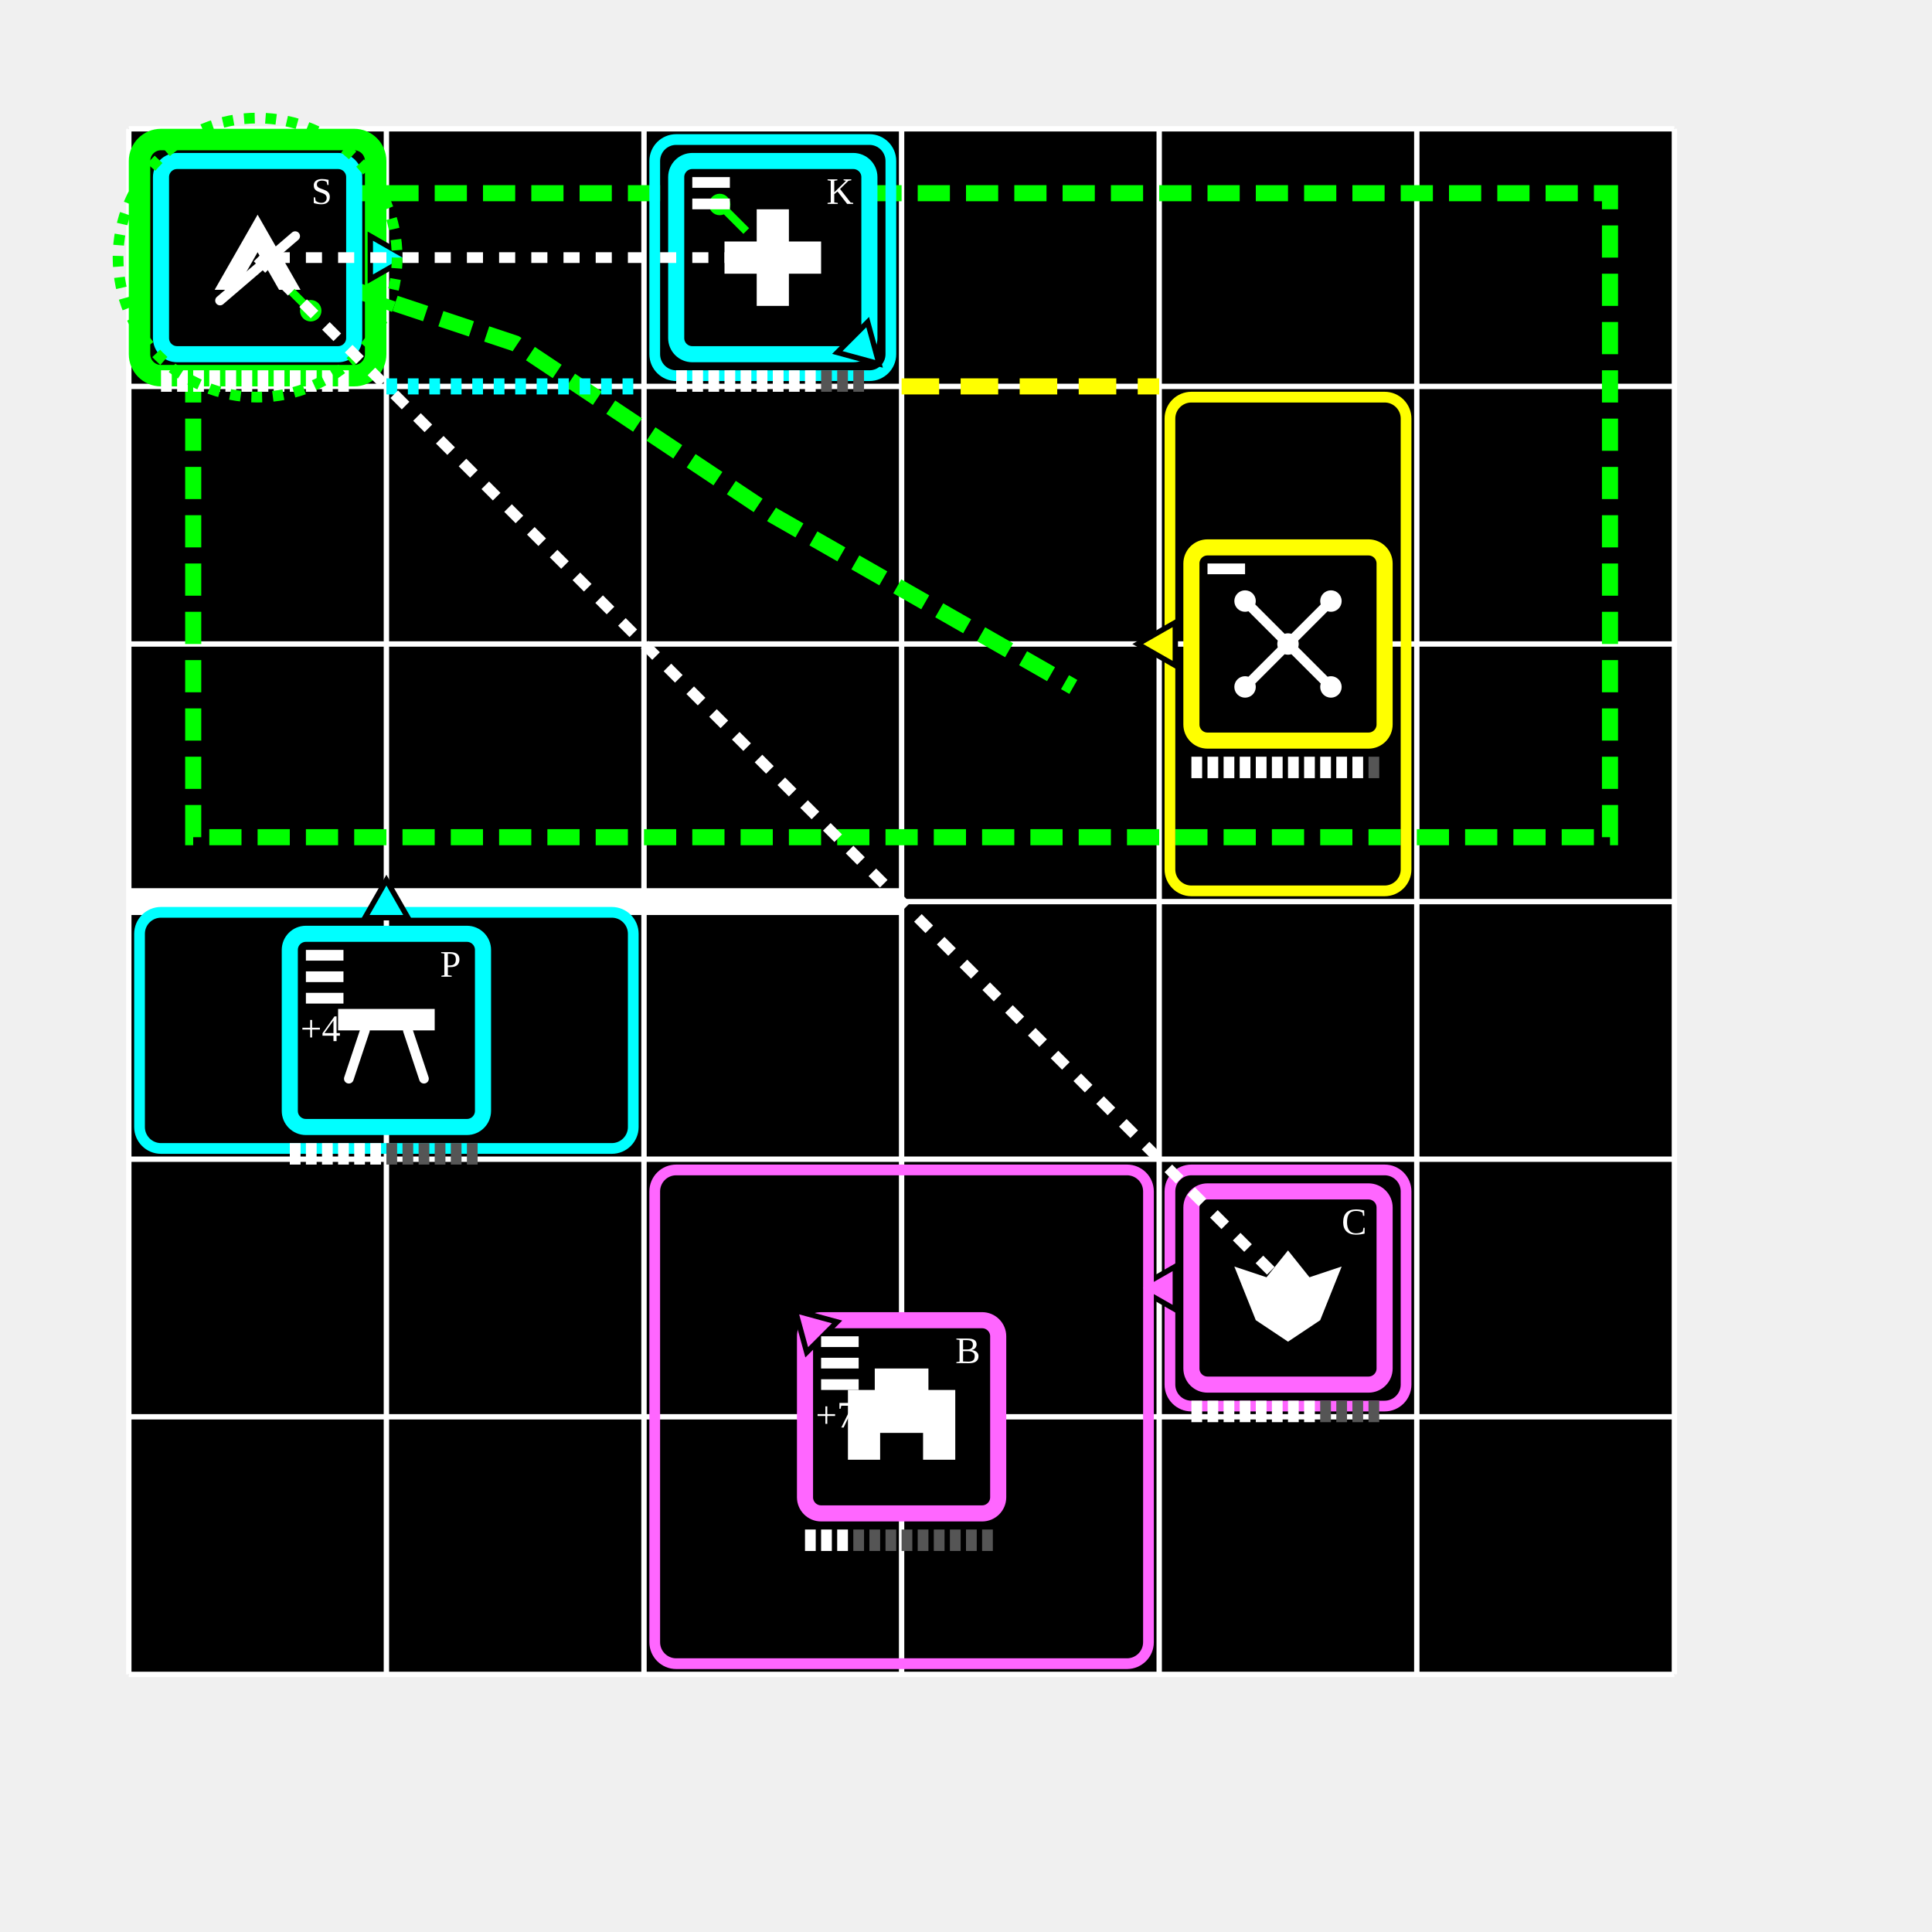
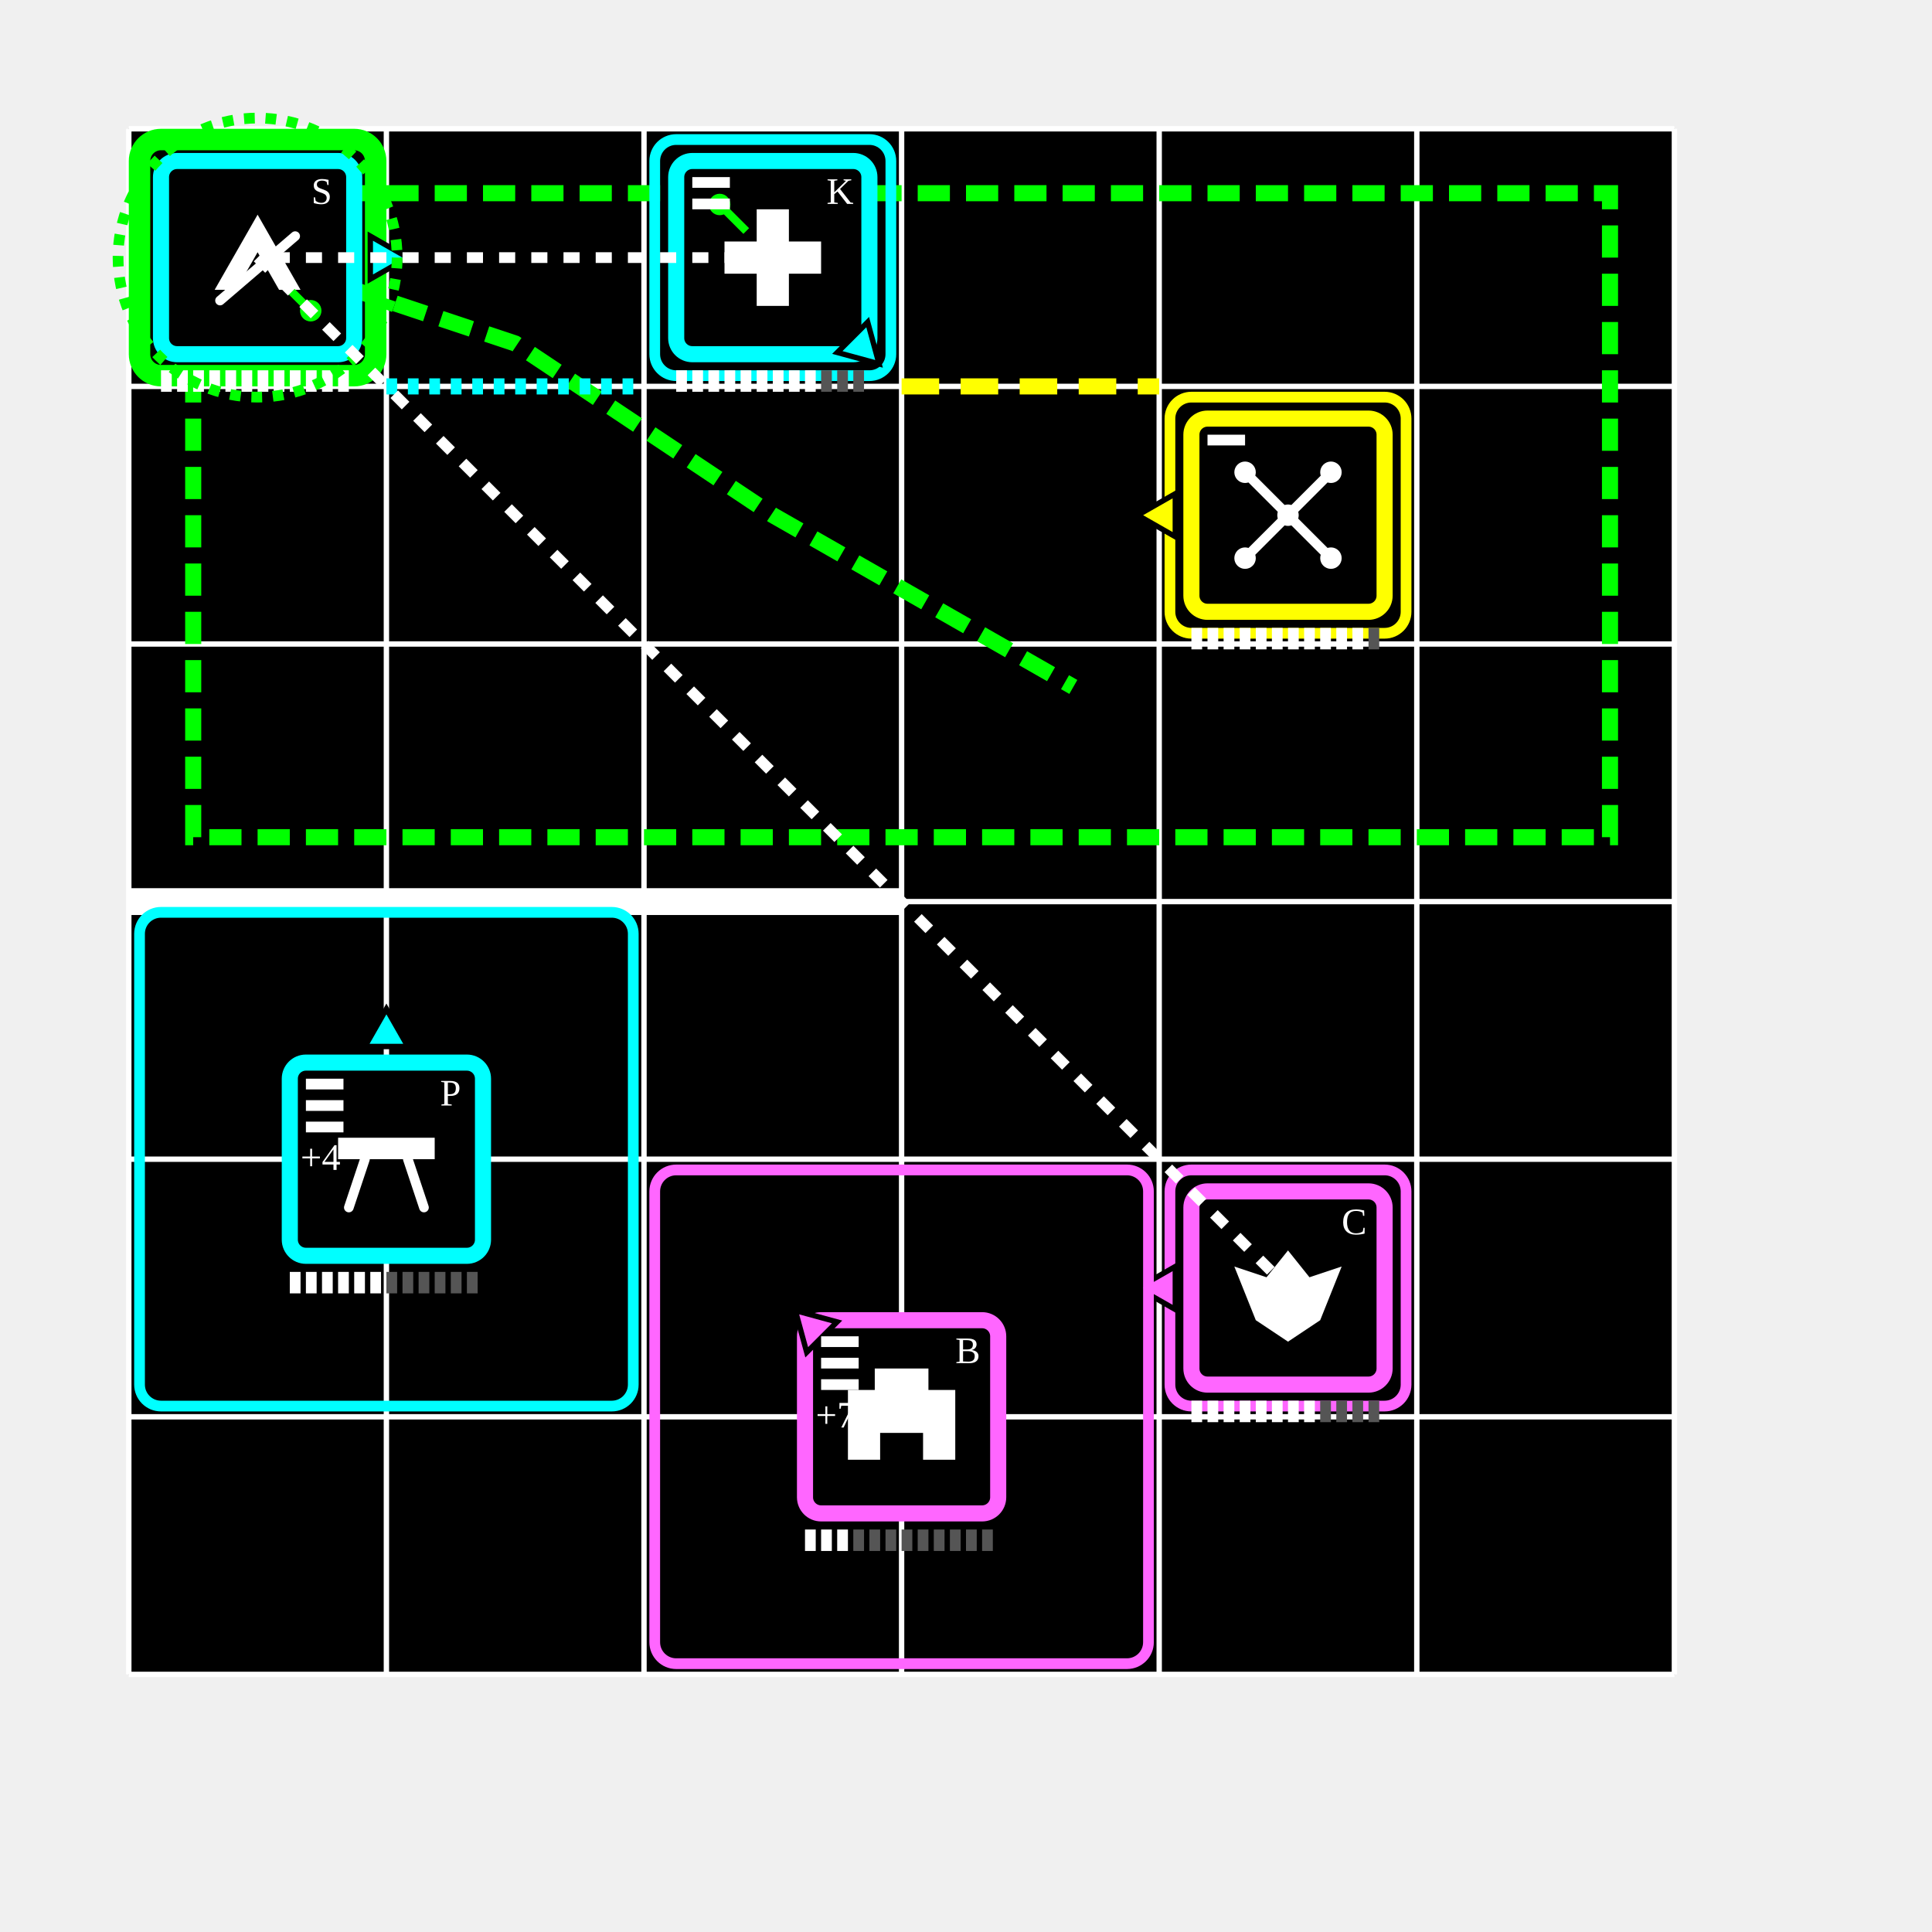
<svg xmlns="http://www.w3.org/2000/svg" class="battlefield-svg" role="application" aria-label="Simulation sandbox battlefield at exact tick 24, 6 visible units; selected unit 1" viewBox="0 0 360 360" width="768" height="768" data-review-palette="high-contrast" style="background:#0b100f">
  <g transform="translate(24 24) scale(1)">
    <rect data-layer="terrain" x="0" y="0" width="288" height="288" fill="#000000" />
    <rect data-terrain="rough" x="0" y="0" width="48" height="48" fill="#000000" opacity="0.22" />
    <rect data-terrain="rough" x="144" y="0" width="48" height="48" fill="#000000" opacity="0.22" />
    <rect data-terrain="rough" x="96" y="48" width="48" height="48" fill="#000000" opacity="0.22" />
    <rect data-terrain="rough" x="240" y="48" width="48" height="48" fill="#000000" opacity="0.22" />
    <rect data-terrain="rough" x="48" y="96" width="48" height="48" fill="#000000" opacity="0.22" />
    <rect data-terrain="rough" x="192" y="96" width="48" height="48" fill="#000000" opacity="0.22" />
    <rect data-terrain="rough" x="0" y="144" width="48" height="48" fill="#000000" opacity="0.22" />
    <rect data-terrain="rough" x="144" y="144" width="48" height="48" fill="#000000" opacity="0.22" />
    <rect data-terrain="rough" x="96" y="192" width="48" height="48" fill="#000000" opacity="0.22" />
    <rect data-terrain="rough" x="240" y="192" width="48" height="48" fill="#000000" opacity="0.22" />
    <rect data-terrain="rough" x="48" y="240" width="48" height="48" fill="#000000" opacity="0.22" />
    <rect data-terrain="rough" x="192" y="240" width="48" height="48" fill="#000000" opacity="0.22" />
    <g data-layer="grid">
      <line x1="0" y1="0" x2="0" y2="288" stroke="#ffffff" stroke-width="1" />
      <line x1="48" y1="0" x2="48" y2="288" stroke="#ffffff" stroke-width="1" />
      <line x1="96" y1="0" x2="96" y2="288" stroke="#ffffff" stroke-width="1" />
      <line x1="144" y1="0" x2="144" y2="288" stroke="#ffffff" stroke-width="1" />
      <line x1="192" y1="0" x2="192" y2="288" stroke="#ffffff" stroke-width="1" />
      <line x1="240" y1="0" x2="240" y2="288" stroke="#ffffff" stroke-width="1" />
      <line x1="288" y1="0" x2="288" y2="288" stroke="#ffffff" stroke-width="1" />
      <line x1="0" y1="0" x2="288" y2="0" stroke="#ffffff" stroke-width="1" />
      <line x1="0" y1="48" x2="288" y2="48" stroke="#ffffff" stroke-width="1" />
      <line x1="0" y1="96" x2="288" y2="96" stroke="#ffffff" stroke-width="1" />
      <line x1="0" y1="144" x2="288" y2="144" stroke="#ffffff" stroke-width="1" />
      <line x1="0" y1="192" x2="288" y2="192" stroke="#ffffff" stroke-width="1" />
      <line x1="0" y1="240" x2="288" y2="240" stroke="#ffffff" stroke-width="1" />
      <line x1="0" y1="288" x2="288" y2="288" stroke="#ffffff" stroke-width="1" />
    </g>
    <g data-layer="overlays">
      <polyline data-overlay-id="selected-los-1" data-overlay-kind="line-of-sight" data-overlay-disposition="exact" data-path-segments="3" points="24,24 72,40 120,72 176,104" fill="none" stroke="#00ff00" stroke-width="3" stroke-dasharray="6,3" />
      <polyline data-overlay-id="whole-command-1" data-overlay-kind="command" data-overlay-disposition="exact" data-path-segments="4" points="12,12 276,12 276,132 12,132 12,12" fill="none" stroke="#00ff00" stroke-width="3" stroke-dasharray="6,3" />
    </g>
    <g data-layer="edges">
      <line data-edge-kind="wall" data-edge-state="solid" x1="0" y1="144" x2="144" y2="144" stroke="#ffffff" stroke-width="5" stroke-dasharray="none" />
      <line data-edge-kind="door" data-edge-state="open" x1="144" y1="48" x2="192" y2="48" stroke="#ffff00" stroke-width="3" stroke-dasharray="7 4" />
      <line data-edge-kind="window" data-edge-state="intact" x1="48" y1="48" x2="96" y2="48" stroke="#00ffff" stroke-width="3" stroke-dasharray="2 2" />
    </g>
    <g data-layer="units">
      <g data-unit-id="1" data-health-segments="12" data-semantic-zoom="Detailed" tabindex="0" role="button" aria-label="Blue rifleman Bravo 6, cell A1, elevation 0, 100 health, facing east">
        <rect data-authoritative-footprint="true" x="2" y="2" width="44" height="44" rx="4" fill="none" stroke="#00ff00" stroke-width="4" stroke-dasharray="none" />
        <rect x="6" y="6" width="36" height="36" rx="3" fill="#000000" stroke="#00ffff" stroke-width="3" stroke-dasharray="none" />
        <g transform="translate(12 12)" data-class-id="rifleman">
          <path d="M4 18 L12 4 L20 18 L16 18 L12 11 L8 18 Z" fill="#ffffff" />
          <path d="M5 20 L19 8" fill="none" stroke="#ffffff" stroke-width="1.8" stroke-linecap="round" stroke-linejoin="round" />
        </g>
        <rect data-health-position="0" x="6" y="45" width="2" height="4" fill="#ffffff" />
        <rect data-health-position="1" x="9" y="45" width="2" height="4" fill="#ffffff" />
        <rect data-health-position="2" x="12" y="45" width="2" height="4" fill="#ffffff" />
        <rect data-health-position="3" x="15" y="45" width="2" height="4" fill="#ffffff" />
        <rect data-health-position="4" x="18" y="45" width="2" height="4" fill="#ffffff" />
        <rect data-health-position="5" x="21" y="45" width="2" height="4" fill="#ffffff" />
        <rect data-health-position="6" x="24" y="45" width="2" height="4" fill="#ffffff" />
        <rect data-health-position="7" x="27" y="45" width="2" height="4" fill="#ffffff" />
        <rect data-health-position="8" x="30" y="45" width="2" height="4" fill="#ffffff" />
        <rect data-health-position="9" x="33" y="45" width="2" height="4" fill="#ffffff" />
        <rect data-health-position="10" x="36" y="45" width="2" height="4" fill="#ffffff" />
        <rect data-health-position="11" x="39" y="45" width="2" height="4" fill="#ffffff" />
        <polygon data-facing-wedge="body" points="45,28 52,24 45,20" fill="#00ffff" stroke="#000000" stroke-width="1" />
        <g data-secondary-heading="weapon" aria-label="weapon heading">
          <line x1="28.95" y1="28.95" x2="33.899" y2="33.899" stroke="#00ff00" stroke-width="1.5" />
          <circle cx="33.899" cy="33.899" r="2" fill="#00ff00" />
        </g>
        <text data-stance-mark="true" x="34" y="14" fill="#ffffff" font-size="7">S</text>
        <circle data-focus-ring="true" cx="24" cy="24" r="26" fill="none" stroke="#00ff00" stroke-width="2" stroke-dasharray="2,2" />
      </g>
      <g data-unit-id="2" data-health-segments="9" data-semantic-zoom="Detailed" tabindex="-1" role="button" aria-label="Blue medic Mercy, cell C1, elevation 2, 75 health, facing south-east">
        <rect data-authoritative-footprint="true" x="98" y="2" width="44" height="44" rx="4" fill="none" stroke="#00ffff" stroke-width="2" stroke-dasharray="none" />
        <rect x="102" y="6" width="36" height="36" rx="3" fill="#000000" stroke="#00ffff" stroke-width="3" stroke-dasharray="none" />
        <g transform="translate(108 12)" data-class-id="medic">
          <path d="M9 3 H15 V9 H21 V15 H15 V21 H9 V15 H3 V9 H9 Z" fill="#ffffff" />
        </g>
        <rect data-health-position="0" x="102" y="45" width="2" height="4" fill="#ffffff" />
        <rect data-health-position="1" x="105" y="45" width="2" height="4" fill="#ffffff" />
        <rect data-health-position="2" x="108" y="45" width="2" height="4" fill="#ffffff" />
        <rect data-health-position="3" x="111" y="45" width="2" height="4" fill="#ffffff" />
        <rect data-health-position="4" x="114" y="45" width="2" height="4" fill="#ffffff" />
        <rect data-health-position="5" x="117" y="45" width="2" height="4" fill="#ffffff" />
        <rect data-health-position="6" x="120" y="45" width="2" height="4" fill="#ffffff" />
        <rect data-health-position="7" x="123" y="45" width="2" height="4" fill="#ffffff" />
        <rect data-health-position="8" x="126" y="45" width="2" height="4" fill="#ffffff" />
        <rect data-health-position="9" x="129" y="45" width="2" height="4" fill="#555555" />
        <rect data-health-position="10" x="132" y="45" width="2" height="4" fill="#555555" />
        <rect data-health-position="11" x="135" y="45" width="2" height="4" fill="#555555" />
        <polygon data-facing-wedge="body" points="132.021,41.678 139.799,43.799 137.678,36.021" fill="#00ffff" stroke="#000000" stroke-width="1" />
        <g data-secondary-heading="sensor" aria-label="sensor heading">
          <line x1="115.05" y1="19.05" x2="110.101" y2="14.101" stroke="#00ff00" stroke-width="1.5" />
          <circle cx="110.101" cy="14.101" r="2" fill="#00ff00" />
        </g>
        <line data-elevation-bar="1" x1="105" y1="10" x2="112" y2="10" stroke="#ffffff" stroke-width="2" />
        <line data-elevation-bar="2" x1="105" y1="14" x2="112" y2="14" stroke="#ffffff" stroke-width="2" />
        <text data-stance-mark="true" x="130" y="14" fill="#ffffff" font-size="7">K</text>
      </g>
      <g data-unit-id="3" data-health-segments="6" data-semantic-zoom="Detailed" tabindex="-1" role="button" aria-label="Blue gunner Anvil, cell A4, elevation 4, 50 health, facing north">
-         <rect data-authoritative-footprint="true" x="2" y="146" width="92" height="44" rx="4" fill="none" stroke="#00ffff" stroke-width="2" stroke-dasharray="none" />
-         <rect x="30" y="150" width="36" height="36" rx="3" fill="#000000" stroke="#00ffff" stroke-width="3" stroke-dasharray="none" />
-         <g transform="translate(36 156)" data-class-id="gunner">
+         <rect data-authoritative-footprint="true" x="2" y="146" width="92" height="92" rx="4" fill="none" stroke="#00ffff" stroke-width="2" stroke-dasharray="none" />
+         <rect x="30" y="174" width="36" height="36" rx="3" fill="#000000" stroke="#00ffff" stroke-width="3" stroke-dasharray="none" />
+         <g transform="translate(36 180)" data-class-id="gunner">
          <path d="M3 8 H21 V12 H3 Z" fill="#ffffff" />
          <path d="M8 12 L5 21 M16 12 L19 21" fill="none" stroke="#ffffff" stroke-width="1.8" stroke-linecap="round" stroke-linejoin="round" />
        </g>
-         <rect data-health-position="0" x="30" y="189" width="2" height="4" fill="#ffffff" />
-         <rect data-health-position="1" x="33" y="189" width="2" height="4" fill="#ffffff" />
-         <rect data-health-position="2" x="36" y="189" width="2" height="4" fill="#ffffff" />
-         <rect data-health-position="3" x="39" y="189" width="2" height="4" fill="#ffffff" />
-         <rect data-health-position="4" x="42" y="189" width="2" height="4" fill="#ffffff" />
-         <rect data-health-position="5" x="45" y="189" width="2" height="4" fill="#ffffff" />
-         <rect data-health-position="6" x="48" y="189" width="2" height="4" fill="#555555" />
-         <rect data-health-position="7" x="51" y="189" width="2" height="4" fill="#555555" />
-         <rect data-health-position="8" x="54" y="189" width="2" height="4" fill="#555555" />
-         <rect data-health-position="9" x="57" y="189" width="2" height="4" fill="#555555" />
-         <rect data-health-position="10" x="60" y="189" width="2" height="4" fill="#555555" />
-         <rect data-health-position="11" x="63" y="189" width="2" height="4" fill="#555555" />
-         <polygon data-facing-wedge="body" points="52,147 48,140 44,147" fill="#00ffff" stroke="#000000" stroke-width="1" />
-         <line data-elevation-bar="1" x1="33" y1="154" x2="40" y2="154" stroke="#ffffff" stroke-width="2" />
-         <line data-elevation-bar="2" x1="33" y1="158" x2="40" y2="158" stroke="#ffffff" stroke-width="2" />
-         <line data-elevation-bar="3" x1="33" y1="162" x2="40" y2="162" stroke="#ffffff" stroke-width="2" />
-         <text data-elevation-label="true" x="32" y="170" fill="#ffffff" font-size="7">+4</text>
-         <text data-stance-mark="true" x="58" y="158" fill="#ffffff" font-size="7">P</text>
+         <rect data-health-position="0" x="30" y="213" width="2" height="4" fill="#ffffff" />
+         <rect data-health-position="1" x="33" y="213" width="2" height="4" fill="#ffffff" />
+         <rect data-health-position="2" x="36" y="213" width="2" height="4" fill="#ffffff" />
+         <rect data-health-position="3" x="39" y="213" width="2" height="4" fill="#ffffff" />
+         <rect data-health-position="4" x="42" y="213" width="2" height="4" fill="#ffffff" />
+         <rect data-health-position="5" x="45" y="213" width="2" height="4" fill="#ffffff" />
+         <rect data-health-position="6" x="48" y="213" width="2" height="4" fill="#555555" />
+         <rect data-health-position="7" x="51" y="213" width="2" height="4" fill="#555555" />
+         <rect data-health-position="8" x="54" y="213" width="2" height="4" fill="#555555" />
+         <rect data-health-position="9" x="57" y="213" width="2" height="4" fill="#555555" />
+         <rect data-health-position="10" x="60" y="213" width="2" height="4" fill="#555555" />
+         <rect data-health-position="11" x="63" y="213" width="2" height="4" fill="#555555" />
+         <polygon data-facing-wedge="body" points="52,171 48,164 44,171" fill="#00ffff" stroke="#000000" stroke-width="1" />
+         <line data-elevation-bar="1" x1="33" y1="178" x2="40" y2="178" stroke="#ffffff" stroke-width="2" />
+         <line data-elevation-bar="2" x1="33" y1="182" x2="40" y2="182" stroke="#ffffff" stroke-width="2" />
+         <line data-elevation-bar="3" x1="33" y1="186" x2="40" y2="186" stroke="#ffffff" stroke-width="2" />
+         <text data-elevation-label="true" x="32" y="194" fill="#ffffff" font-size="7">+4</text>
+         <text data-stance-mark="true" x="58" y="182" fill="#ffffff" font-size="7">P</text>
      </g>
      <g data-unit-id="4" data-health-segments="11" data-semantic-zoom="Detailed" tabindex="-1" role="button" aria-label="Neutral observation drone Kite, cell E2, elevation 1, 92 health, facing west">
-         <rect data-authoritative-footprint="true" x="194" y="50" width="44" height="92" rx="4" fill="none" stroke="#ffff00" stroke-width="2" stroke-dasharray="none" />
-         <rect x="198" y="78" width="36" height="36" rx="3" fill="#000000" stroke="#ffff00" stroke-width="3" stroke-dasharray="none" />
-         <g transform="translate(204 84)" data-class-id="observation-drone">
+         <rect data-authoritative-footprint="true" x="194" y="50" width="44" height="44" rx="4" fill="none" stroke="#ffff00" stroke-width="2" stroke-dasharray="none" />
+         <rect x="198" y="54" width="36" height="36" rx="3" fill="#000000" stroke="#ffff00" stroke-width="3" stroke-dasharray="none" />
+         <g transform="translate(204 60)" data-class-id="observation-drone">
          <path d="M12 12 L4 4 M12 12 L20 4 M12 12 L4 20 M12 12 L20 20" fill="none" stroke="#ffffff" stroke-width="1.8" stroke-linecap="round" stroke-linejoin="round" />
          <circle cx="4" cy="4" r="2" fill="#ffffff" />
          <circle cx="20" cy="4" r="2" fill="#ffffff" />
          <circle cx="4" cy="20" r="2" fill="#ffffff" />
          <circle cx="20" cy="20" r="2" fill="#ffffff" />
          <circle cx="12" cy="12" r="2" fill="#ffffff" />
        </g>
-         <rect data-health-position="0" x="198" y="117" width="2" height="4" fill="#ffffff" />
-         <rect data-health-position="1" x="201" y="117" width="2" height="4" fill="#ffffff" />
-         <rect data-health-position="2" x="204" y="117" width="2" height="4" fill="#ffffff" />
-         <rect data-health-position="3" x="207" y="117" width="2" height="4" fill="#ffffff" />
-         <rect data-health-position="4" x="210" y="117" width="2" height="4" fill="#ffffff" />
-         <rect data-health-position="5" x="213" y="117" width="2" height="4" fill="#ffffff" />
-         <rect data-health-position="6" x="216" y="117" width="2" height="4" fill="#ffffff" />
-         <rect data-health-position="7" x="219" y="117" width="2" height="4" fill="#ffffff" />
-         <rect data-health-position="8" x="222" y="117" width="2" height="4" fill="#ffffff" />
-         <rect data-health-position="9" x="225" y="117" width="2" height="4" fill="#ffffff" />
-         <rect data-health-position="10" x="228" y="117" width="2" height="4" fill="#ffffff" />
-         <rect data-health-position="11" x="231" y="117" width="2" height="4" fill="#555555" />
-         <polygon data-facing-wedge="body" points="195,92 188,96 195,100" fill="#ffff00" stroke="#000000" stroke-width="1" />
-         <line data-elevation-bar="1" x1="201" y1="82" x2="208" y2="82" stroke="#ffffff" stroke-width="2" />
+         <rect data-health-position="0" x="198" y="93" width="2" height="4" fill="#ffffff" />
+         <rect data-health-position="1" x="201" y="93" width="2" height="4" fill="#ffffff" />
+         <rect data-health-position="2" x="204" y="93" width="2" height="4" fill="#ffffff" />
+         <rect data-health-position="3" x="207" y="93" width="2" height="4" fill="#ffffff" />
+         <rect data-health-position="4" x="210" y="93" width="2" height="4" fill="#ffffff" />
+         <rect data-health-position="5" x="213" y="93" width="2" height="4" fill="#ffffff" />
+         <rect data-health-position="6" x="216" y="93" width="2" height="4" fill="#ffffff" />
+         <rect data-health-position="7" x="219" y="93" width="2" height="4" fill="#ffffff" />
+         <rect data-health-position="8" x="222" y="93" width="2" height="4" fill="#ffffff" />
+         <rect data-health-position="9" x="225" y="93" width="2" height="4" fill="#ffffff" />
+         <rect data-health-position="10" x="228" y="93" width="2" height="4" fill="#ffffff" />
+         <rect data-health-position="11" x="231" y="93" width="2" height="4" fill="#555555" />
+         <polygon data-facing-wedge="body" points="195,68 188,72 195,76" fill="#ffff00" stroke="#000000" stroke-width="1" />
+         <line data-elevation-bar="1" x1="201" y1="58" x2="208" y2="58" stroke="#ffffff" stroke-width="2" />
      </g>
      <g data-unit-id="5" data-health-segments="8" data-semantic-zoom="Detailed" tabindex="-1" role="button" aria-label="Arcane goblin Needle, cell E5, elevation 0, 67 health, facing west">
        <rect data-authoritative-footprint="true" x="194" y="194" width="44" height="44" rx="4" fill="none" stroke="#ff66ff" stroke-width="2" stroke-dasharray="none" />
        <rect x="198" y="198" width="36" height="36" rx="3" fill="#000000" stroke="#ff66ff" stroke-width="3" stroke-dasharray="none" />
        <g transform="translate(204 204)" data-class-id="goblin">
          <path d="M2 8 L8 10 L12 5 L16 10 L22 8 L18 18 L12 22 L6 18 Z" fill="#ffffff" />
        </g>
        <rect data-health-position="0" x="198" y="237" width="2" height="4" fill="#ffffff" />
        <rect data-health-position="1" x="201" y="237" width="2" height="4" fill="#ffffff" />
        <rect data-health-position="2" x="204" y="237" width="2" height="4" fill="#ffffff" />
        <rect data-health-position="3" x="207" y="237" width="2" height="4" fill="#ffffff" />
        <rect data-health-position="4" x="210" y="237" width="2" height="4" fill="#ffffff" />
        <rect data-health-position="5" x="213" y="237" width="2" height="4" fill="#ffffff" />
        <rect data-health-position="6" x="216" y="237" width="2" height="4" fill="#ffffff" />
        <rect data-health-position="7" x="219" y="237" width="2" height="4" fill="#ffffff" />
        <rect data-health-position="8" x="222" y="237" width="2" height="4" fill="#555555" />
        <rect data-health-position="9" x="225" y="237" width="2" height="4" fill="#555555" />
        <rect data-health-position="10" x="228" y="237" width="2" height="4" fill="#555555" />
        <rect data-health-position="11" x="231" y="237" width="2" height="4" fill="#555555" />
        <polygon data-facing-wedge="body" points="195,212 188,216 195,220" fill="#ff66ff" stroke="#000000" stroke-width="1" />
        <text data-stance-mark="true" x="226" y="206" fill="#ffffff" font-size="7">C</text>
      </g>
      <g data-unit-id="6" data-health-segments="3" data-semantic-zoom="Detailed" tabindex="-1" role="button" aria-label="Arcane troll Stone, cell C5, elevation 7, 25 health, facing north-west">
        <rect data-authoritative-footprint="true" x="98" y="194" width="92" height="92" rx="4" fill="none" stroke="#ff66ff" stroke-width="2" stroke-dasharray="none" />
        <rect x="126" y="222" width="36" height="36" rx="3" fill="#000000" stroke="#ff66ff" stroke-width="3" stroke-dasharray="none" />
        <g transform="translate(132 228)" data-class-id="troll">
          <path d="M2 7 H7 V3 H17 V7 H22 V20 H16 V15 H8 V20 H2 Z" fill="#ffffff" />
        </g>
        <rect data-health-position="0" x="126" y="261" width="2" height="4" fill="#ffffff" />
        <rect data-health-position="1" x="129" y="261" width="2" height="4" fill="#ffffff" />
        <rect data-health-position="2" x="132" y="261" width="2" height="4" fill="#ffffff" />
        <rect data-health-position="3" x="135" y="261" width="2" height="4" fill="#555555" />
        <rect data-health-position="4" x="138" y="261" width="2" height="4" fill="#555555" />
        <rect data-health-position="5" x="141" y="261" width="2" height="4" fill="#555555" />
        <rect data-health-position="6" x="144" y="261" width="2" height="4" fill="#555555" />
        <rect data-health-position="7" x="147" y="261" width="2" height="4" fill="#555555" />
        <rect data-health-position="8" x="150" y="261" width="2" height="4" fill="#555555" />
        <rect data-health-position="9" x="153" y="261" width="2" height="4" fill="#555555" />
        <rect data-health-position="10" x="156" y="261" width="2" height="4" fill="#555555" />
        <rect data-health-position="11" x="159" y="261" width="2" height="4" fill="#555555" />
        <polygon data-facing-wedge="body" points="131.979,222.322 124.201,220.201 126.322,227.979" fill="#ff66ff" stroke="#000000" stroke-width="1" />
        <line data-elevation-bar="1" x1="129" y1="226" x2="136" y2="226" stroke="#ffffff" stroke-width="2" />
        <line data-elevation-bar="2" x1="129" y1="230" x2="136" y2="230" stroke="#ffffff" stroke-width="2" />
        <line data-elevation-bar="3" x1="129" y1="234" x2="136" y2="234" stroke="#ffffff" stroke-width="2" />
        <text data-elevation-label="true" x="128" y="242" fill="#ffffff" font-size="7">+7</text>
        <text data-stance-mark="true" x="154" y="230" fill="#ffffff" font-size="7">B</text>
      </g>
    </g>
    <g data-layer="effects">
      <line data-action-trace="2401" data-action-kind="attack" x1="24" y1="24" x2="216" y2="216" stroke="#ffffff" stroke-width="2" stroke-dasharray="3,3" />
      <line data-action-trace="2402" data-action-kind="communication" x1="120" y1="24" x2="24" y2="24" stroke="#ffffff" stroke-width="2" stroke-dasharray="3,3" />
    </g>
  </g>
</svg>
